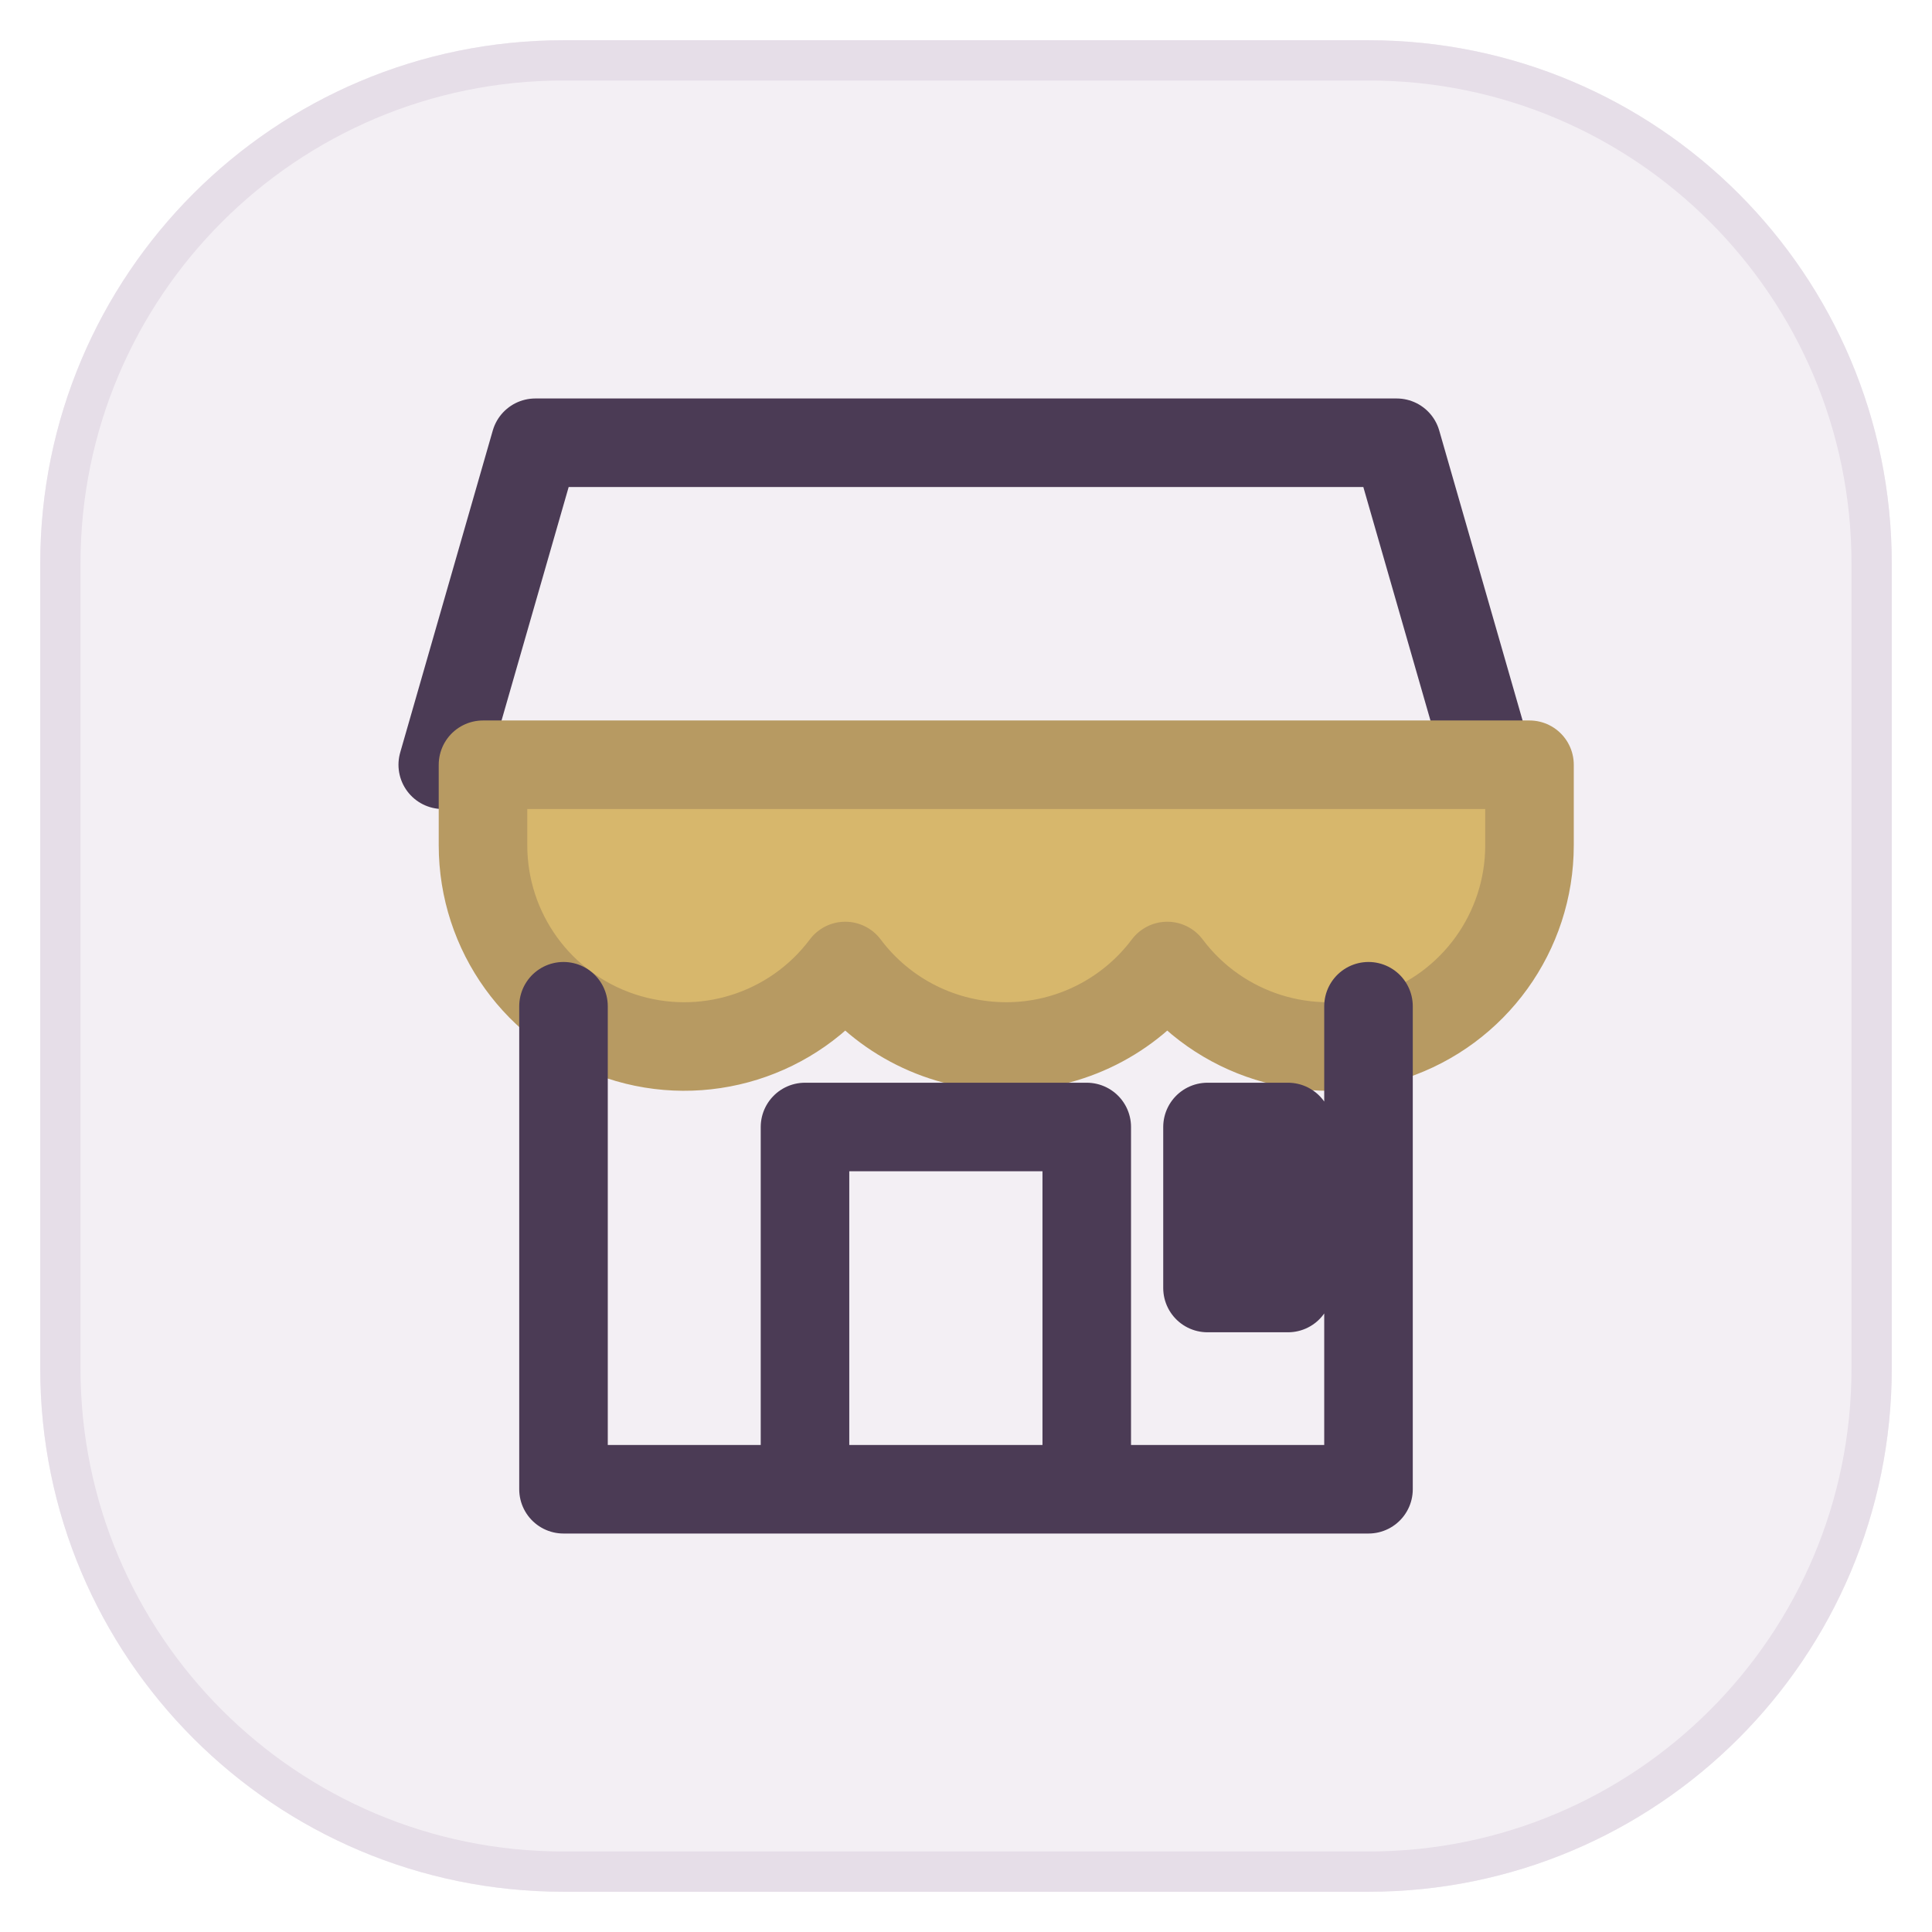
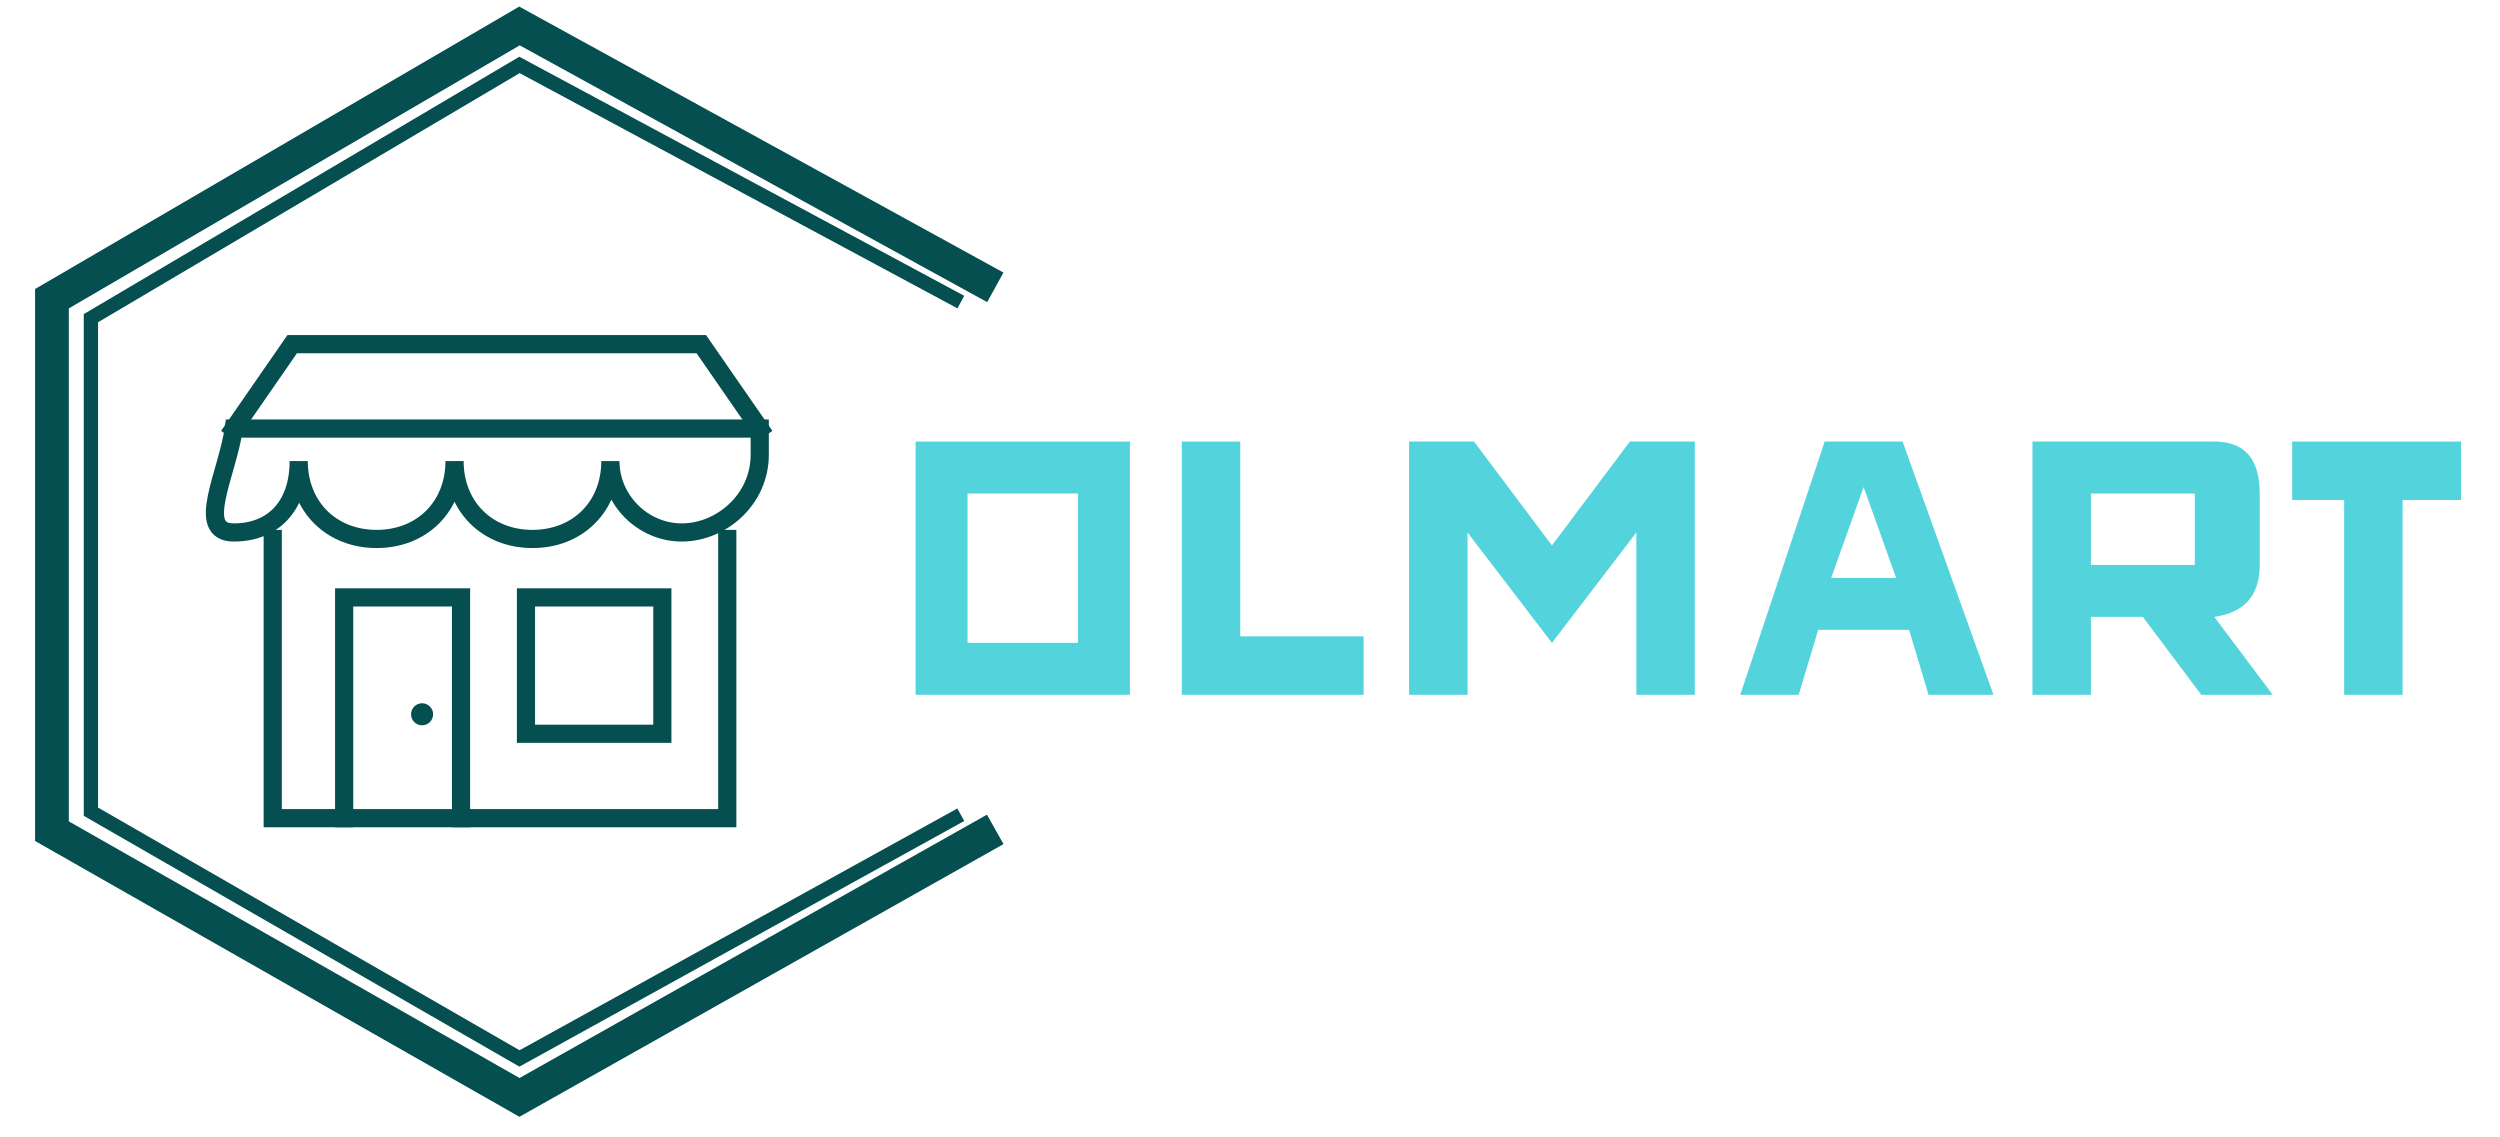
- <svg xmlns="http://www.w3.org/2000/svg" viewBox="0 0 48 48" width="48" height="48" role="img" aria-labelledby="title desc">
-   <rect x="1" y="1" width="46" height="46" rx="13" fill="#F3EFF4" />
-   <rect x="1.5" y="1.5" width="45" height="45" rx="12.5" fill="none" stroke="#E6DEE8" />
-   <g fill="none" stroke="#4B3B55" stroke-width="2.2" stroke-linecap="round" stroke-linejoin="round">
-     <path d="m11 19 2.3-8h21.4L37 19" />
-     <path d="M12 19v2a5 5 0 0 0 9 3 5 5 0 0 0 8 0 5 5 0 0 0 9-3v-2z" fill="#D7B76C" stroke="#B79A62" />
-     <path d="M14 25v12h20V25M20 37V28h7v9M30 28h2v4h-2z" />
+ <svg xmlns="http://www.w3.org/2000/svg" viewBox="90 70 385 175" width="385" height="175" role="img" aria-labelledby="title desc">
+   <g fill="none" stroke="#064f50" stroke-linecap="square" stroke-linejoin="miter">
+     <path d="M241 113 L170 74 L98 116 L98 198 L170 239 L241 199" stroke-width="5.2" />
+     <path d="M237 116 L170 80 L104 119 L104 195 L170 233 L237 196" stroke-width="2.2" />
+     <path d="M126 136 L135 123 L198 123 L207 136" stroke-width="2.8" />
+     <path d="M126 136 L207 136 L207 140              C207 147 201 152 195 152              C189 152 184 147 184 141              C184 148 179 153 172 153              C165 153 160 148 160 141              C160 148 155 153 148 153              C141 153 136 148 136 141              C136 148 132 152 126 152              C120 152 125 143 126 136 Z" stroke-width="2.8" />
+     <path d="M132 153 L132 196 L202 196 L202 153" stroke-width="2.8" />
+     <path d="M143 196 L143 162 L161 162 L161 196" stroke-width="2.8" />
+     <circle cx="155" cy="180" r="1.7" fill="#064f50" stroke="none" />
+     <rect x="171" y="162" width="21" height="21" stroke-width="2.8" />
+   </g>
+   <g fill="#53d3dc">
+     <path fill-rule="evenodd" d="M231 138 H264 V177 H231 Z M239 146 V169 H256 V146 Z" />
+     <path d="M272 138 H281 V168 H300 V177 H272 Z" />
+     <path d="M307 177 V138 H317 L329 154 L341 138 H351 V177 H342 V152 L329 169 L316 152 V177 Z" />
+     <path fill-rule="evenodd" d="M358 177 L371 138 H383 L397 177 H387 L384 167 H370 L367 177 Z M372 159 H382 L377 145 Z" />
+     <path fill-rule="evenodd" d="M403 138 H431 Q438 138 438 146 V157 Q438 164 431 165 L440 177 H429 L420 165 H412 V177 H403 Z M412 146 V157 H428 V146 Z" />
+     <path d="M443 138 H469 V147 H460 V177 H451 V147 H443 Z" />
  </g>
</svg>
